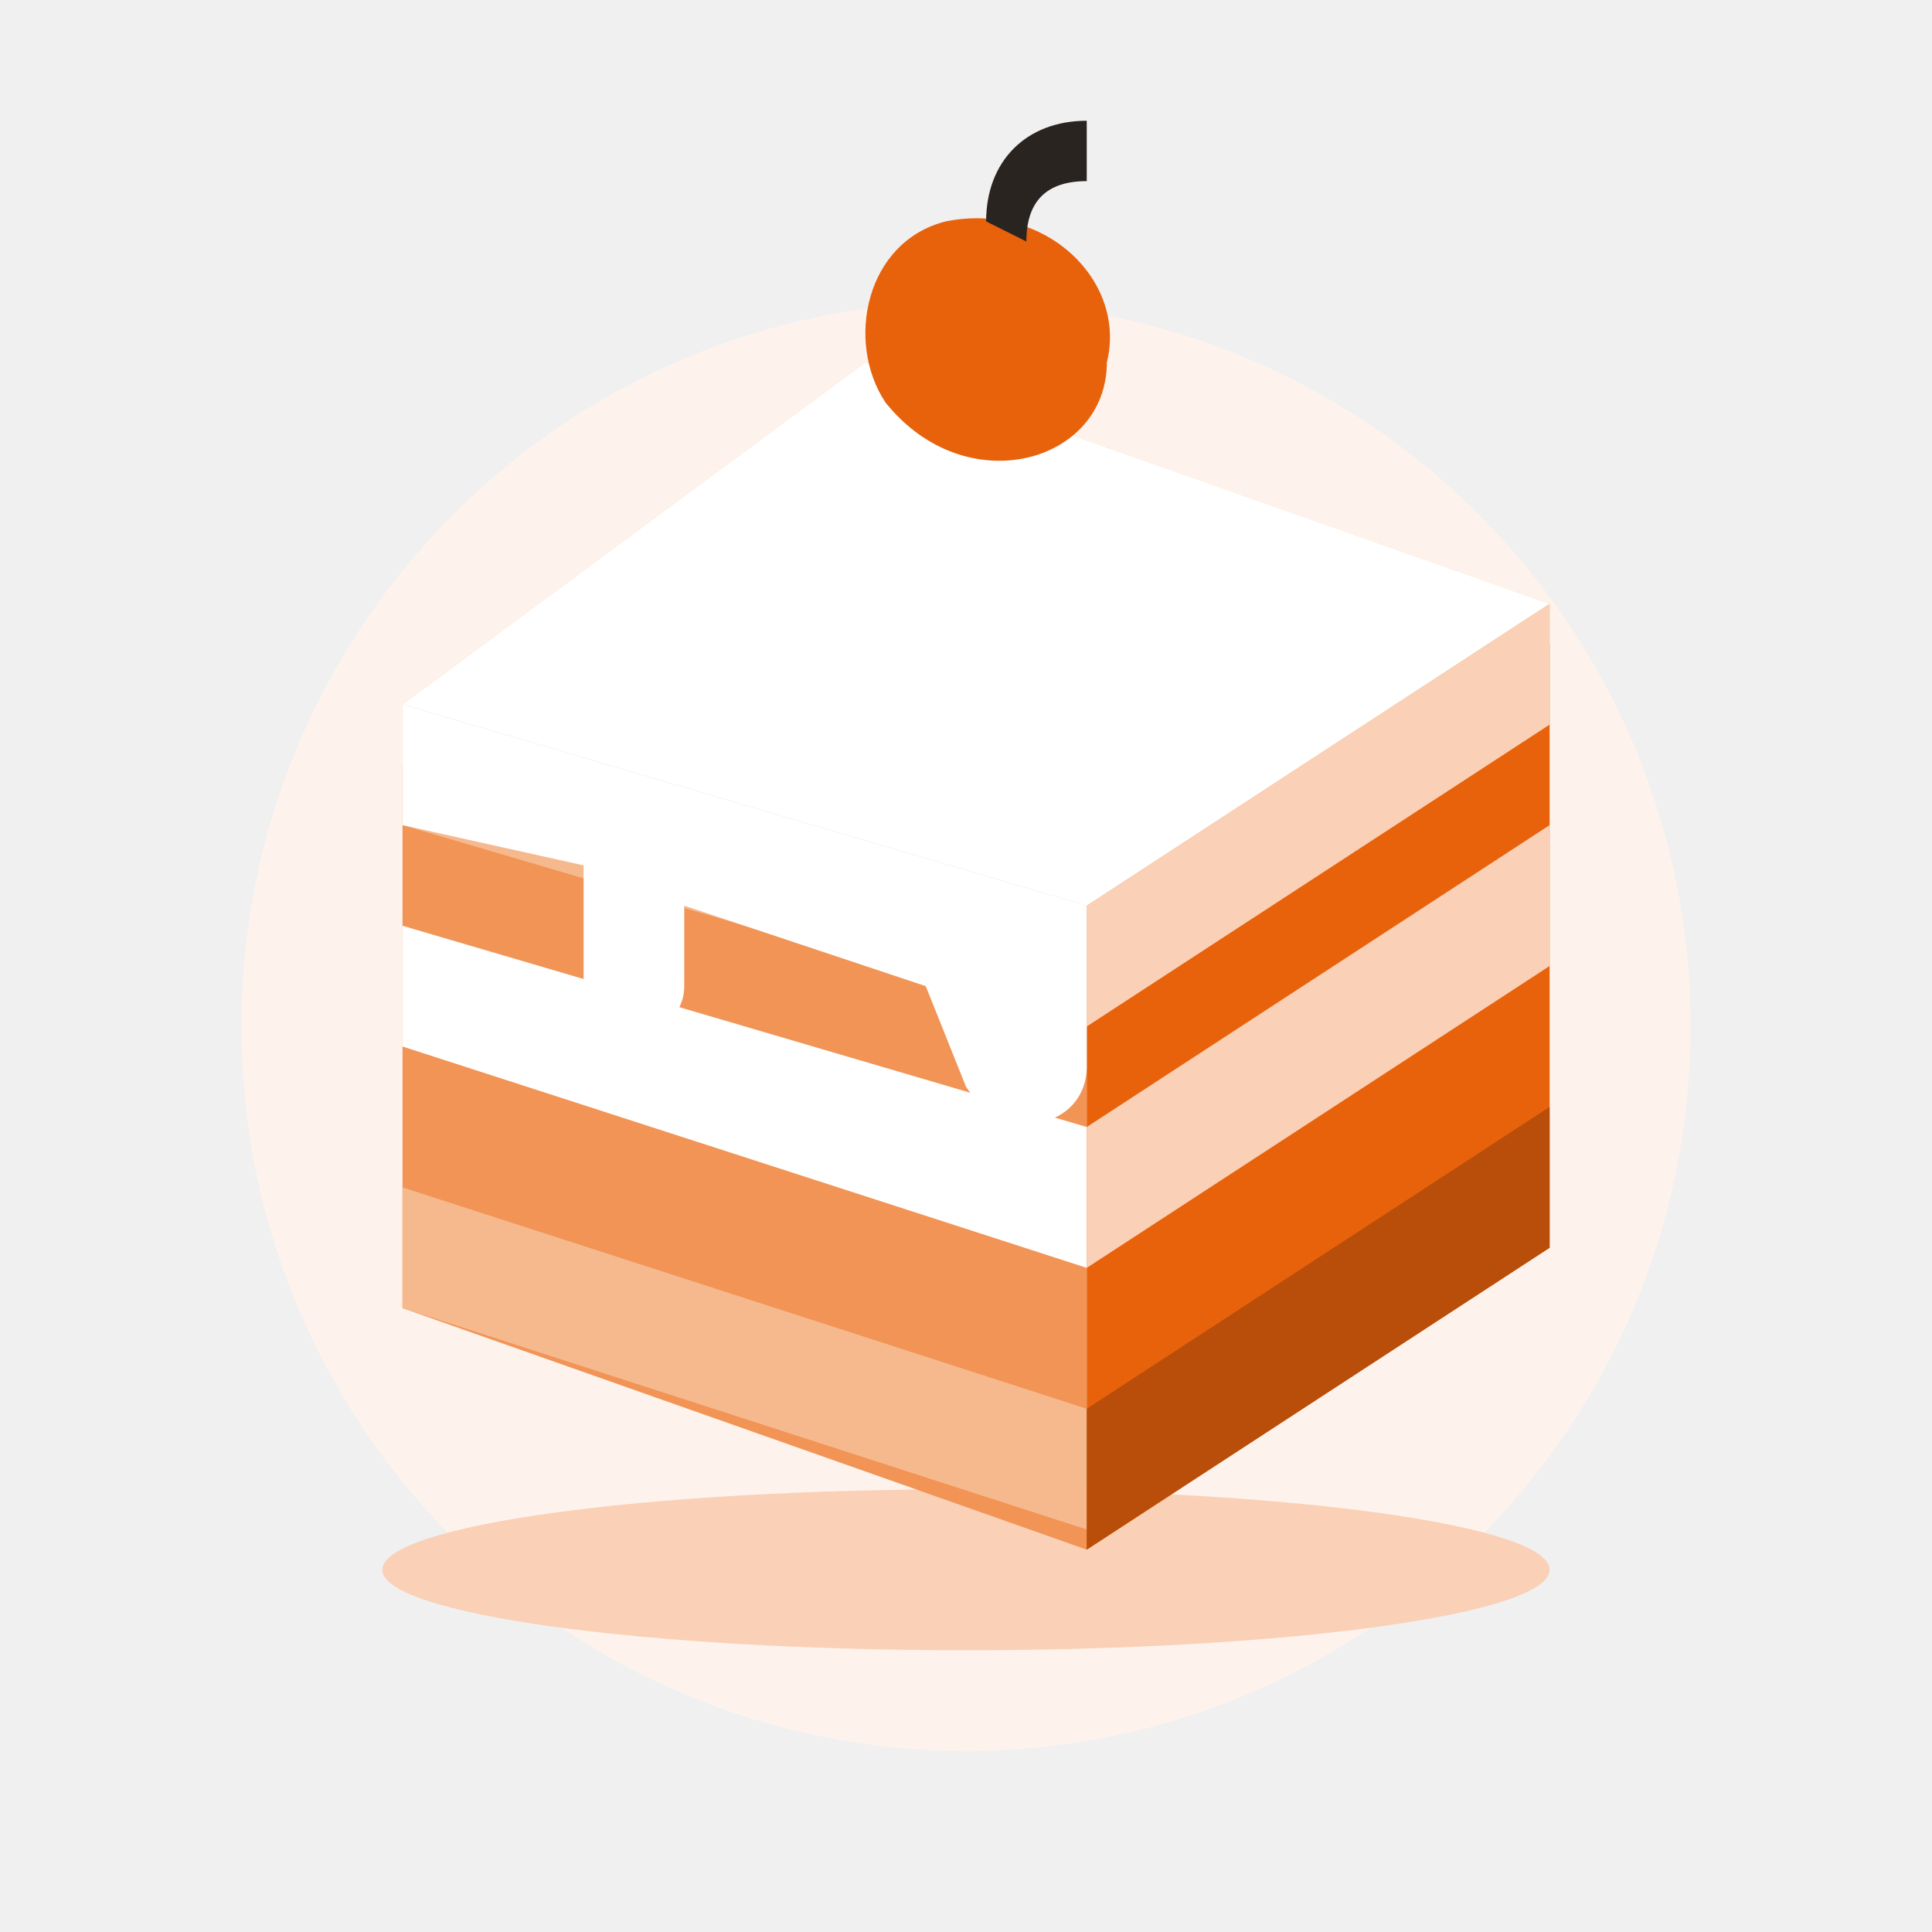
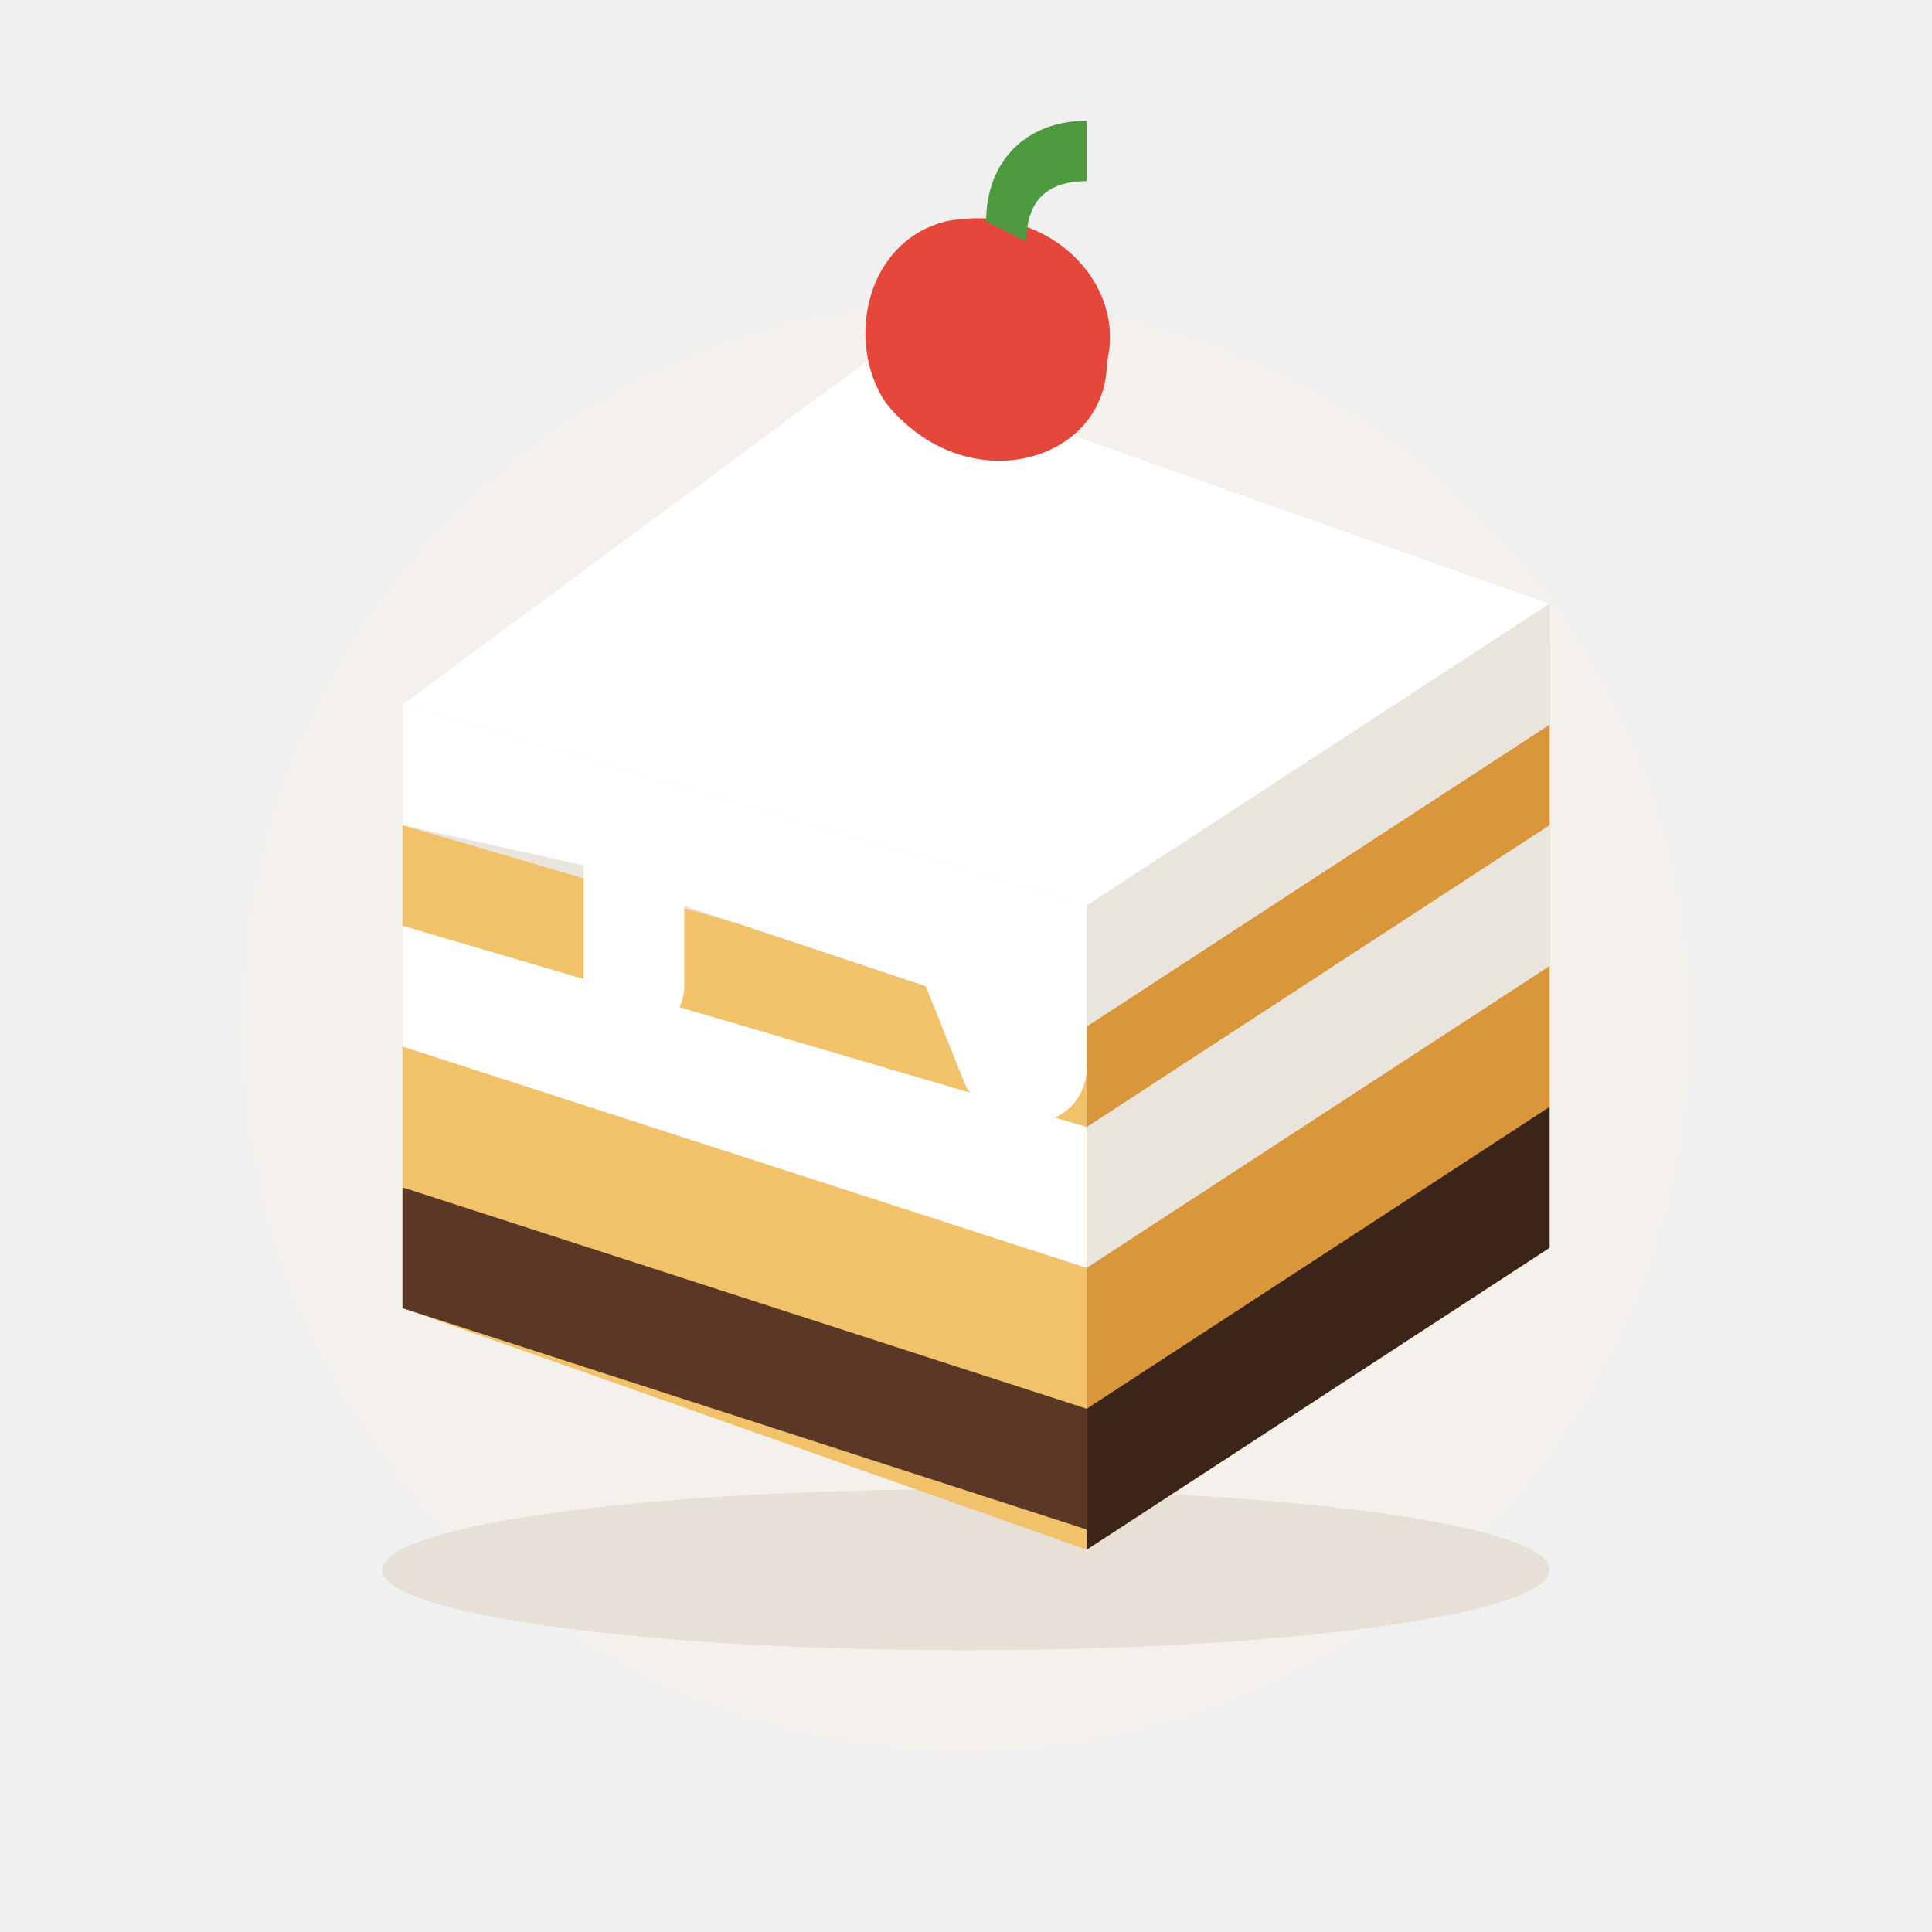
<svg xmlns="http://www.w3.org/2000/svg" viewBox="0 0 96 96">
-   <circle cx="48" cy="51" r="36" fill="#FEF3EC" />
-   <ellipse cx="48" cy="78" rx="29" ry="4" fill="#FAD0B6" />
-   <path d="M20 38L54 47V77L20 65Z" fill="#F19455" />
-   <path d="M54 47L77 32V62L54 77Z" fill="#E8620C" />
+   <circle cx="48" cy="51" r="36" fill="#F4F1EC" />
+   <ellipse cx="48" cy="78" rx="29" ry="4" fill="#E6E0D7" />
+   <path d="M20 38L54 47V77L20 65Z" fill="#F2C26B" />
+   <path d="M54 47L77 32V62L54 77Z" fill="#D9963A" />
  <path d="M20 46L54 56V63L20 52Z" fill="#FFFFFF" />
-   <path d="M54 56L77 41V48L54 63Z" fill="#FAD0B6" />
-   <path d="M20 59L54 70V76L20 65Z" fill="#F6B88D" />
-   <path d="M54 70L77 55V62L54 77Z" fill="#B94E0A" />
-   <path d="M20 35L43 18L77 30V36L54 51L20 41Z" fill="#F6B88D" />
+   <path d="M54 56L77 41V48L54 63Z" fill="#E9E4DC" />
+   <path d="M20 59L54 70V76L20 65Z" fill="#5A3825" />
+   <path d="M54 70L77 55V62L54 77Z" fill="#3B2418" />
+   <path d="M20 35L43 18L77 30V36L54 51L20 41Z" fill="#E9E4DC" />
  <path d="M20 35L43 18L77 30L54 45Z" fill="#FFFFFF" />
  <path d="M20 35L54 45V53C54 56 50 57 48 54L46 49L34 45V49C34 52 29 52 29 49V43L20 41Z" fill="#FFFFFF" />
-   <path d="M54 45L77 30V36L54 51Z" fill="#FAD0B6" />
-   <path d="M44 20C42 17 43 12 47 11C52 10 56 14 55 18C55 23 48 25 44 20Z" fill="#E8620C" />
-   <path d="M49 11C49 8 51 6 54 6V9C52 9 51 10 51 12Z" fill="#2A2420" />
+   <path d="M54 45L77 30V36L54 51Z" fill="#E9E4DC" />
+   <path d="M44 20C42 17 43 12 47 11C52 10 56 14 55 18C55 23 48 25 44 20Z" fill="#E5483B" />
+   <path d="M49 11C49 8 51 6 54 6V9C52 9 51 10 51 12Z" fill="#4E9A3F" />
</svg>
